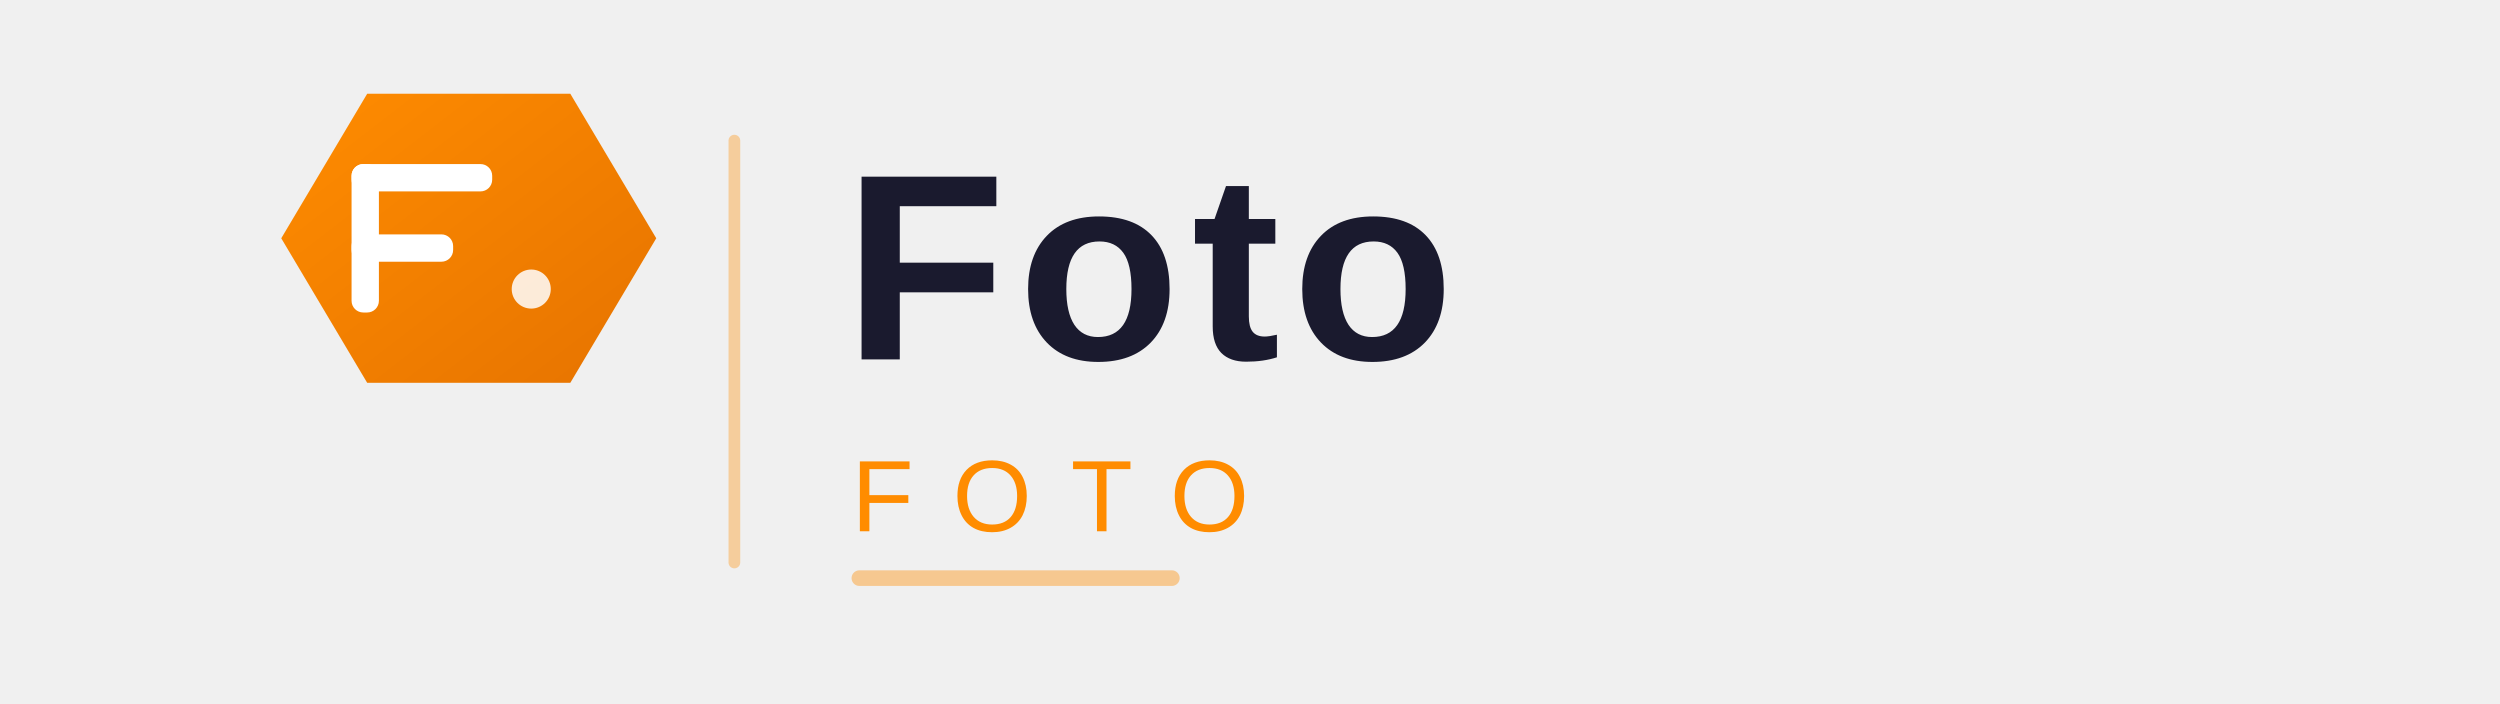
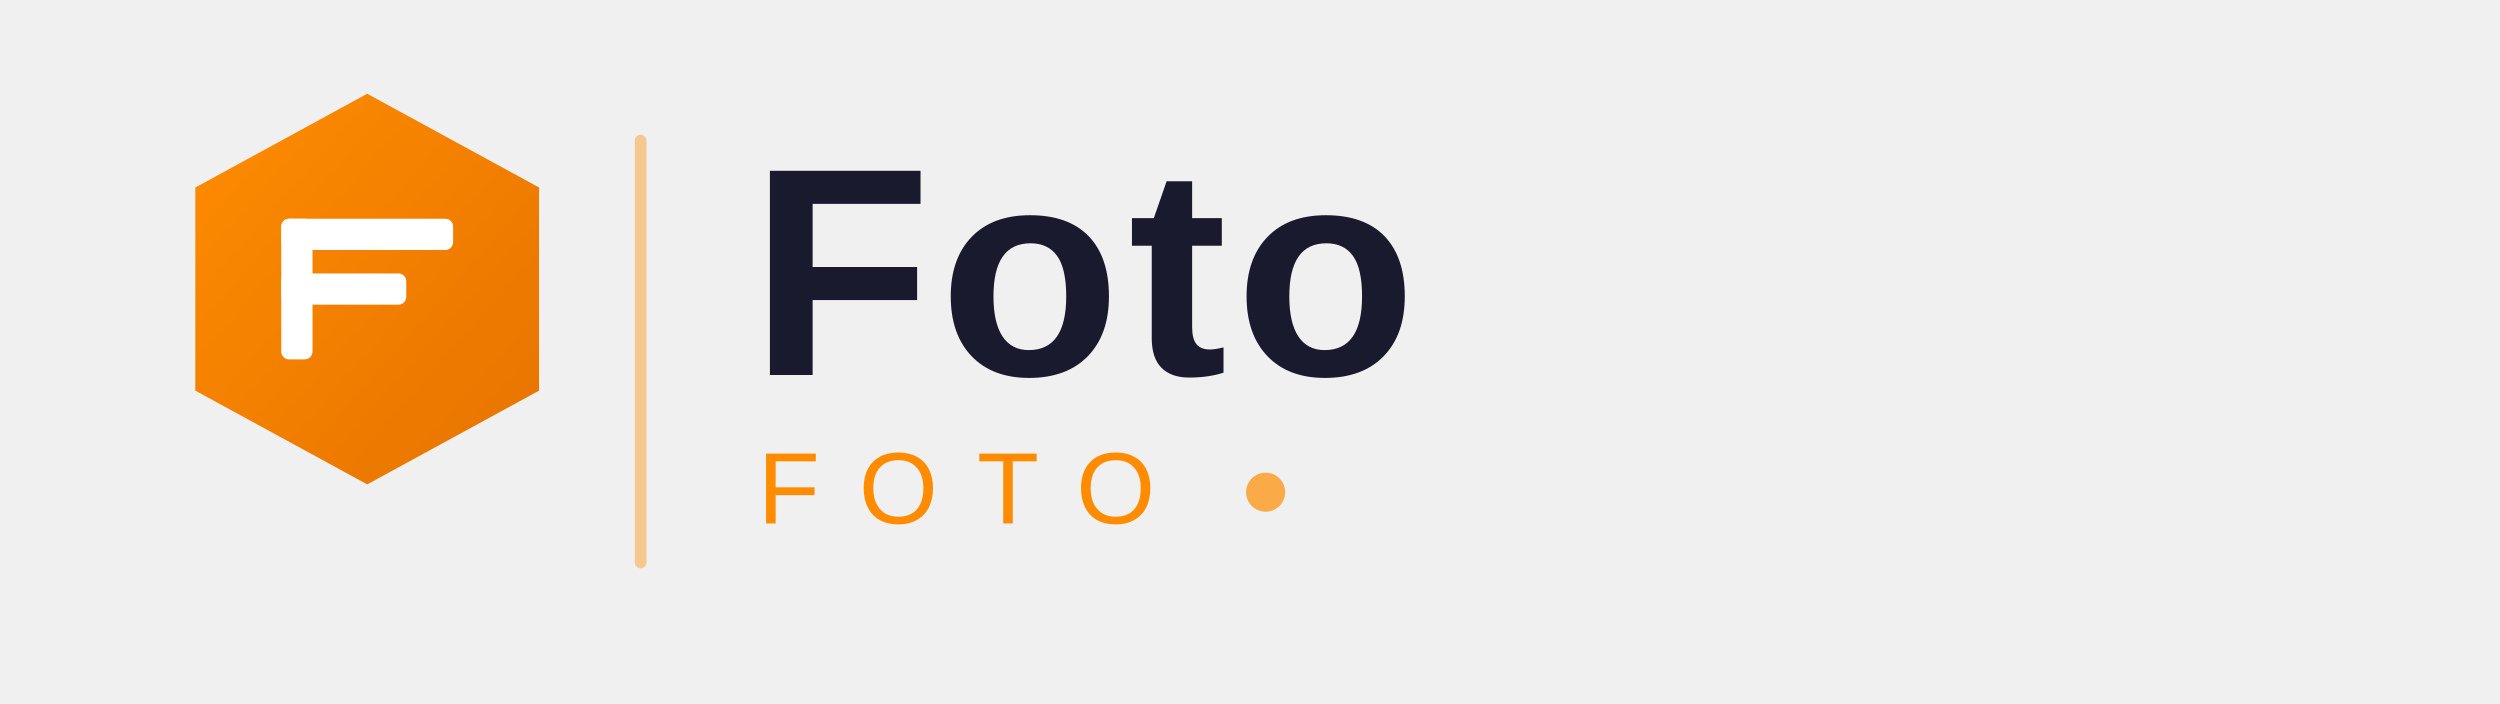
<svg xmlns="http://www.w3.org/2000/svg" viewBox="0 0 320 90" width="320" height="90">
  <defs>
    <linearGradient id="iconGrad" x1="0%" y1="0%" x2="100%" y2="100%">
      <stop offset="0%" style="stop-color:#FF8C00;stop-opacity:1" />
      <stop offset="100%" style="stop-color:#E67300;stop-opacity:1" />
    </linearGradient>
  </defs>
  <g transform="translate(10, 8)">
-     <polygon points="37,4 63,4 74,22.5 63,41 37,41 26,22.5" fill="url(#iconGrad)" />
-     <rect x="35" y="13" width="18" height="3.5" rx="1.5" fill="#ffffff" />
-     <rect x="35" y="13" width="3.5" height="19" rx="1.5" fill="#ffffff" />
-     <rect x="35" y="22" width="13" height="3.5" rx="1.5" fill="#ffffff" />
-     <circle cx="58" cy="29" r="2.5" fill="#ffffff" opacity="0.85" />
+     <polygon points="37,4 59,16 59,42 37,54 15,42 15,16" fill="url(#iconGrad)" />
+     <rect x="26" y="20" width="22" height="4" fill="white" rx="1" />
+     <rect x="26" y="27" width="16" height="4" fill="white" rx="1" />
+     <rect x="26" y="20" width="4" height="18" fill="white" rx="1" />
  </g>
-   <line x1="94" y1="18" x2="94" y2="72" stroke="#FF8C00" stroke-width="1.5" stroke-linecap="round" opacity="0.35" />
-   <text x="108" y="46" font-family="Montserrat, Arial, sans-serif" font-size="34" font-weight="700" fill="#1A1A2E" letter-spacing="1.5">Foto</text>
-   <text x="109" y="68" font-family="Montserrat, Arial, sans-serif" font-size="13" font-weight="400" fill="#FF8C00" letter-spacing="5">FOTO</text>
-   <rect x="109" y="73" width="42" height="2" rx="1" fill="#FF8C00" opacity="0.4" />
+   <line x1="82" y1="18" x2="82" y2="72" stroke="#FF8C00" stroke-width="1.5" stroke-linecap="round" opacity="0.4" />
+   <text x="96" y="48" font-family="'Montserrat', 'Arial', sans-serif" font-size="38" font-weight="700" fill="#1A1A2E" letter-spacing="1">Foto</text>
+   <text x="97" y="67" font-family="'Montserrat', 'Arial', sans-serif" font-size="13" font-weight="400" fill="#FF8C00" letter-spacing="5">FOTO</text>
+   <circle cx="162" cy="63" r="2.5" fill="#FF8C00" opacity="0.7" />
</svg>
